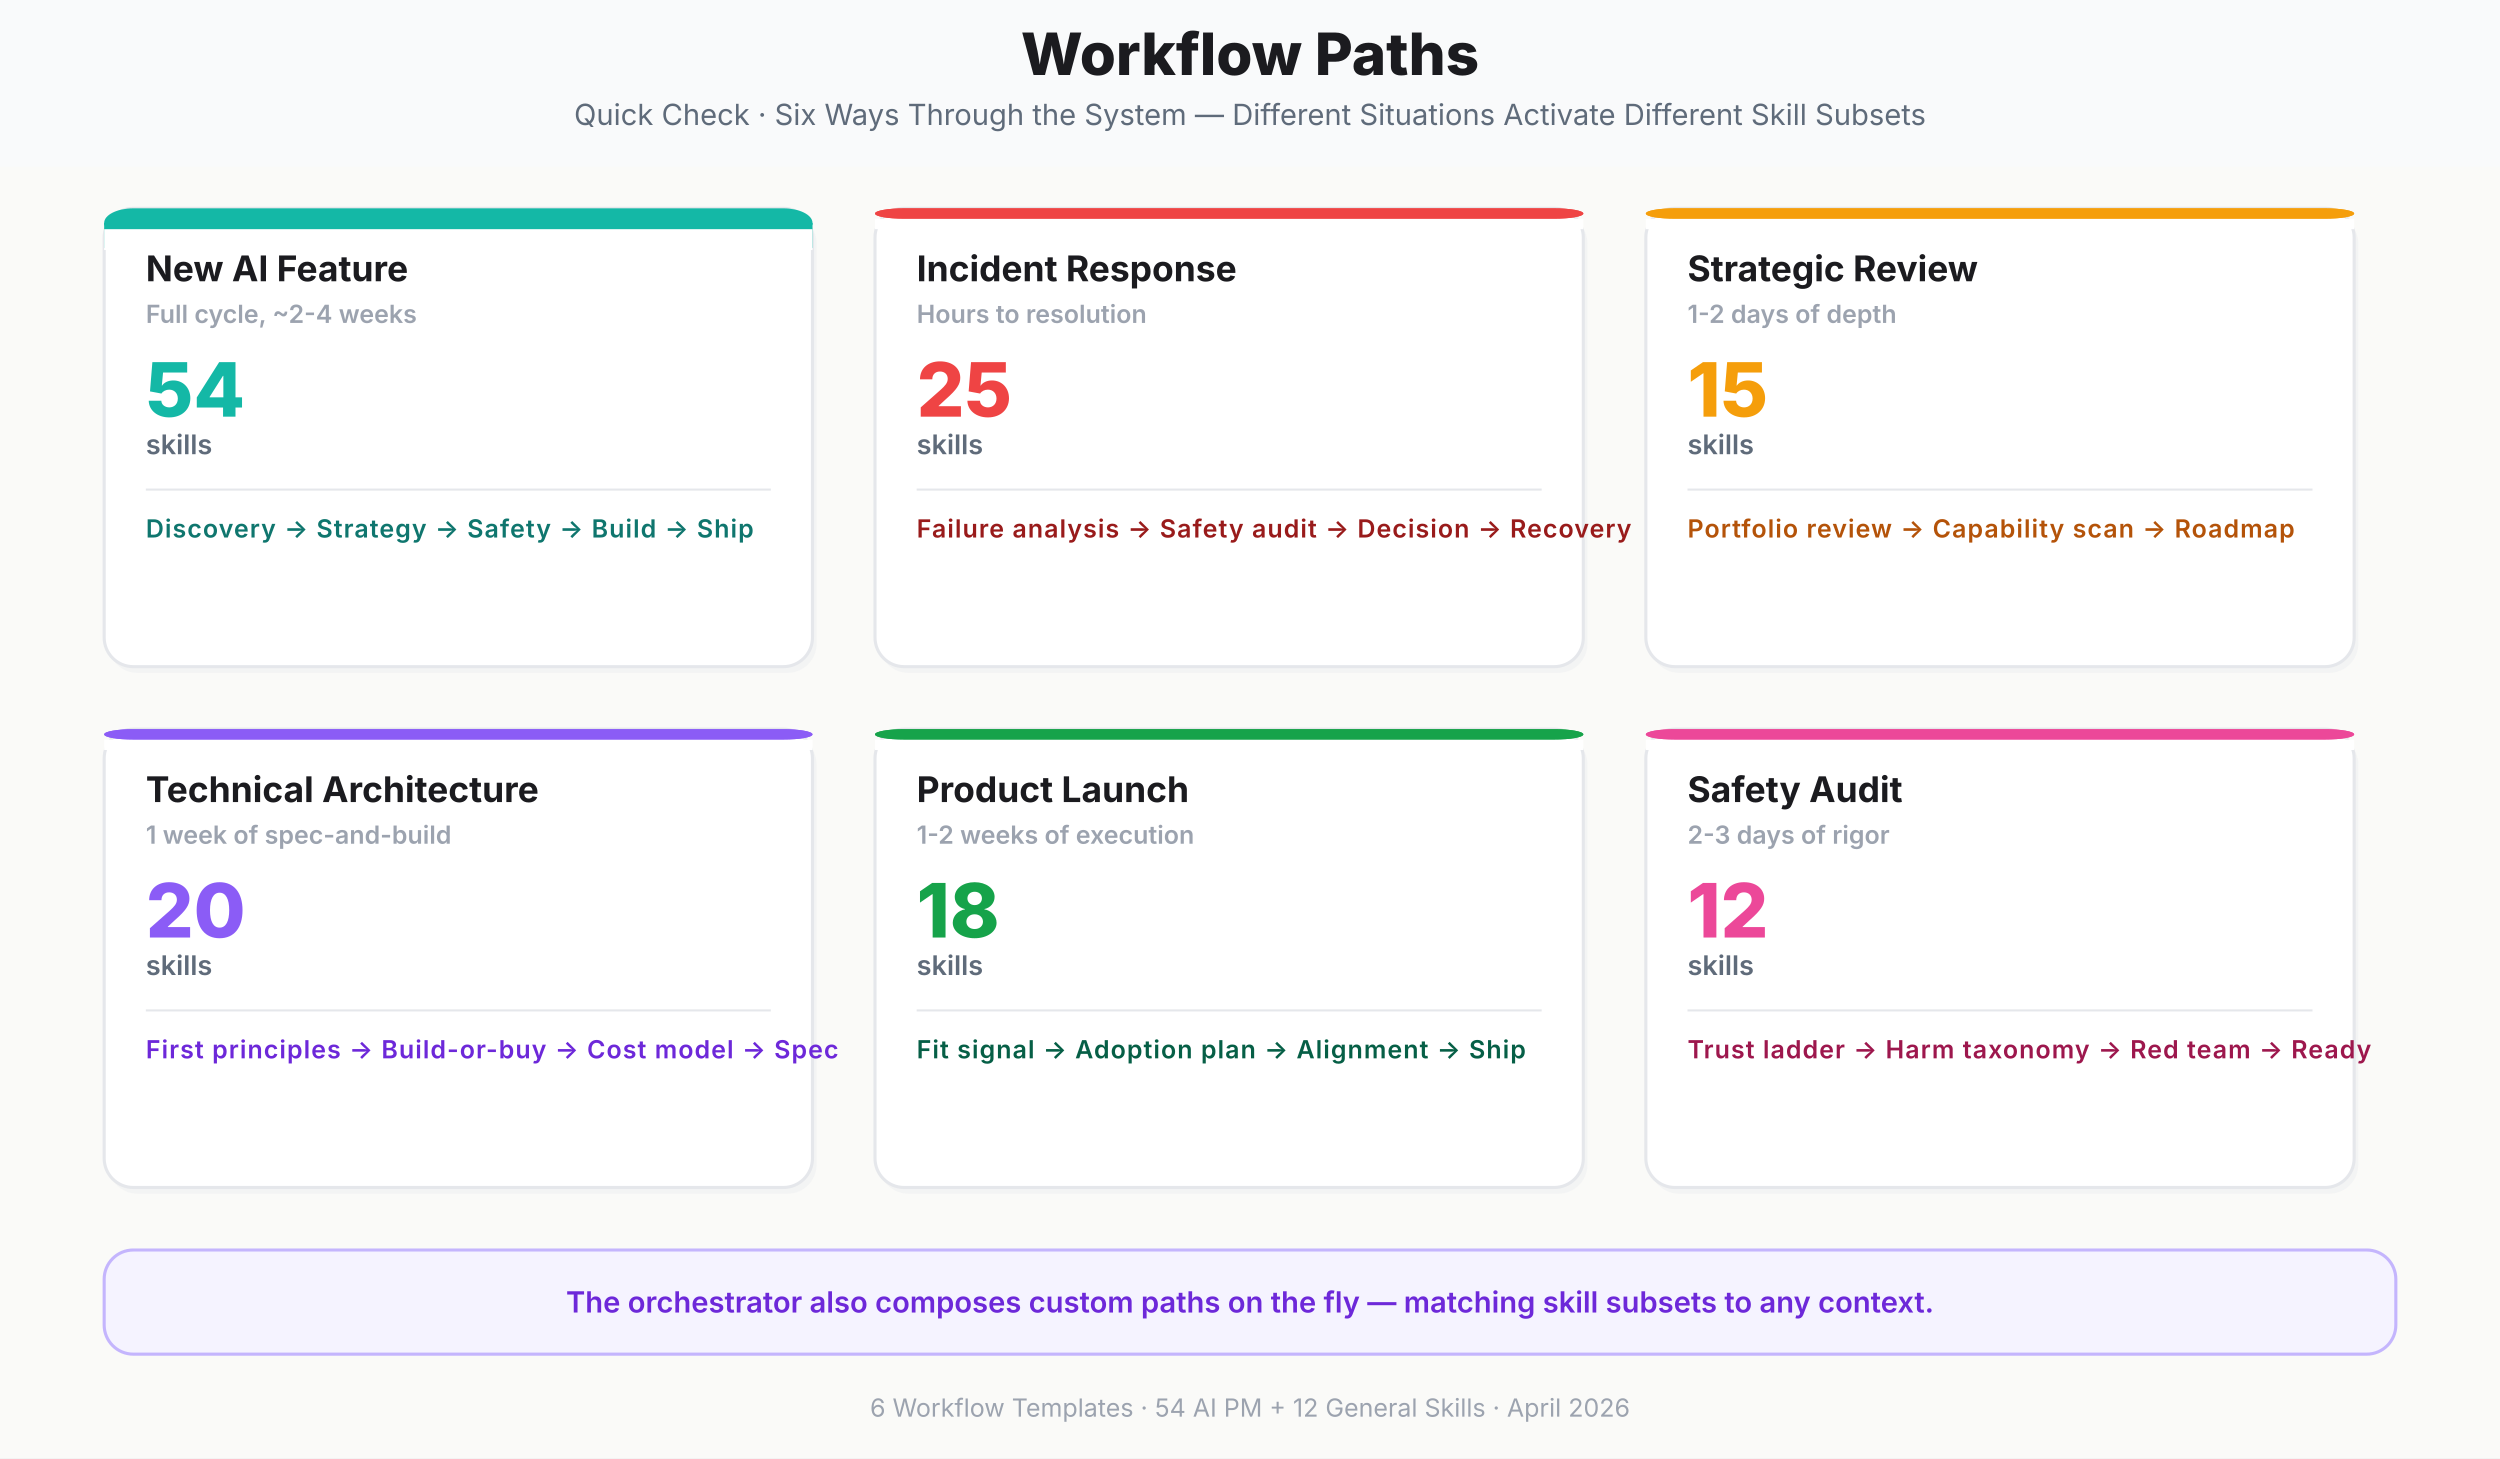
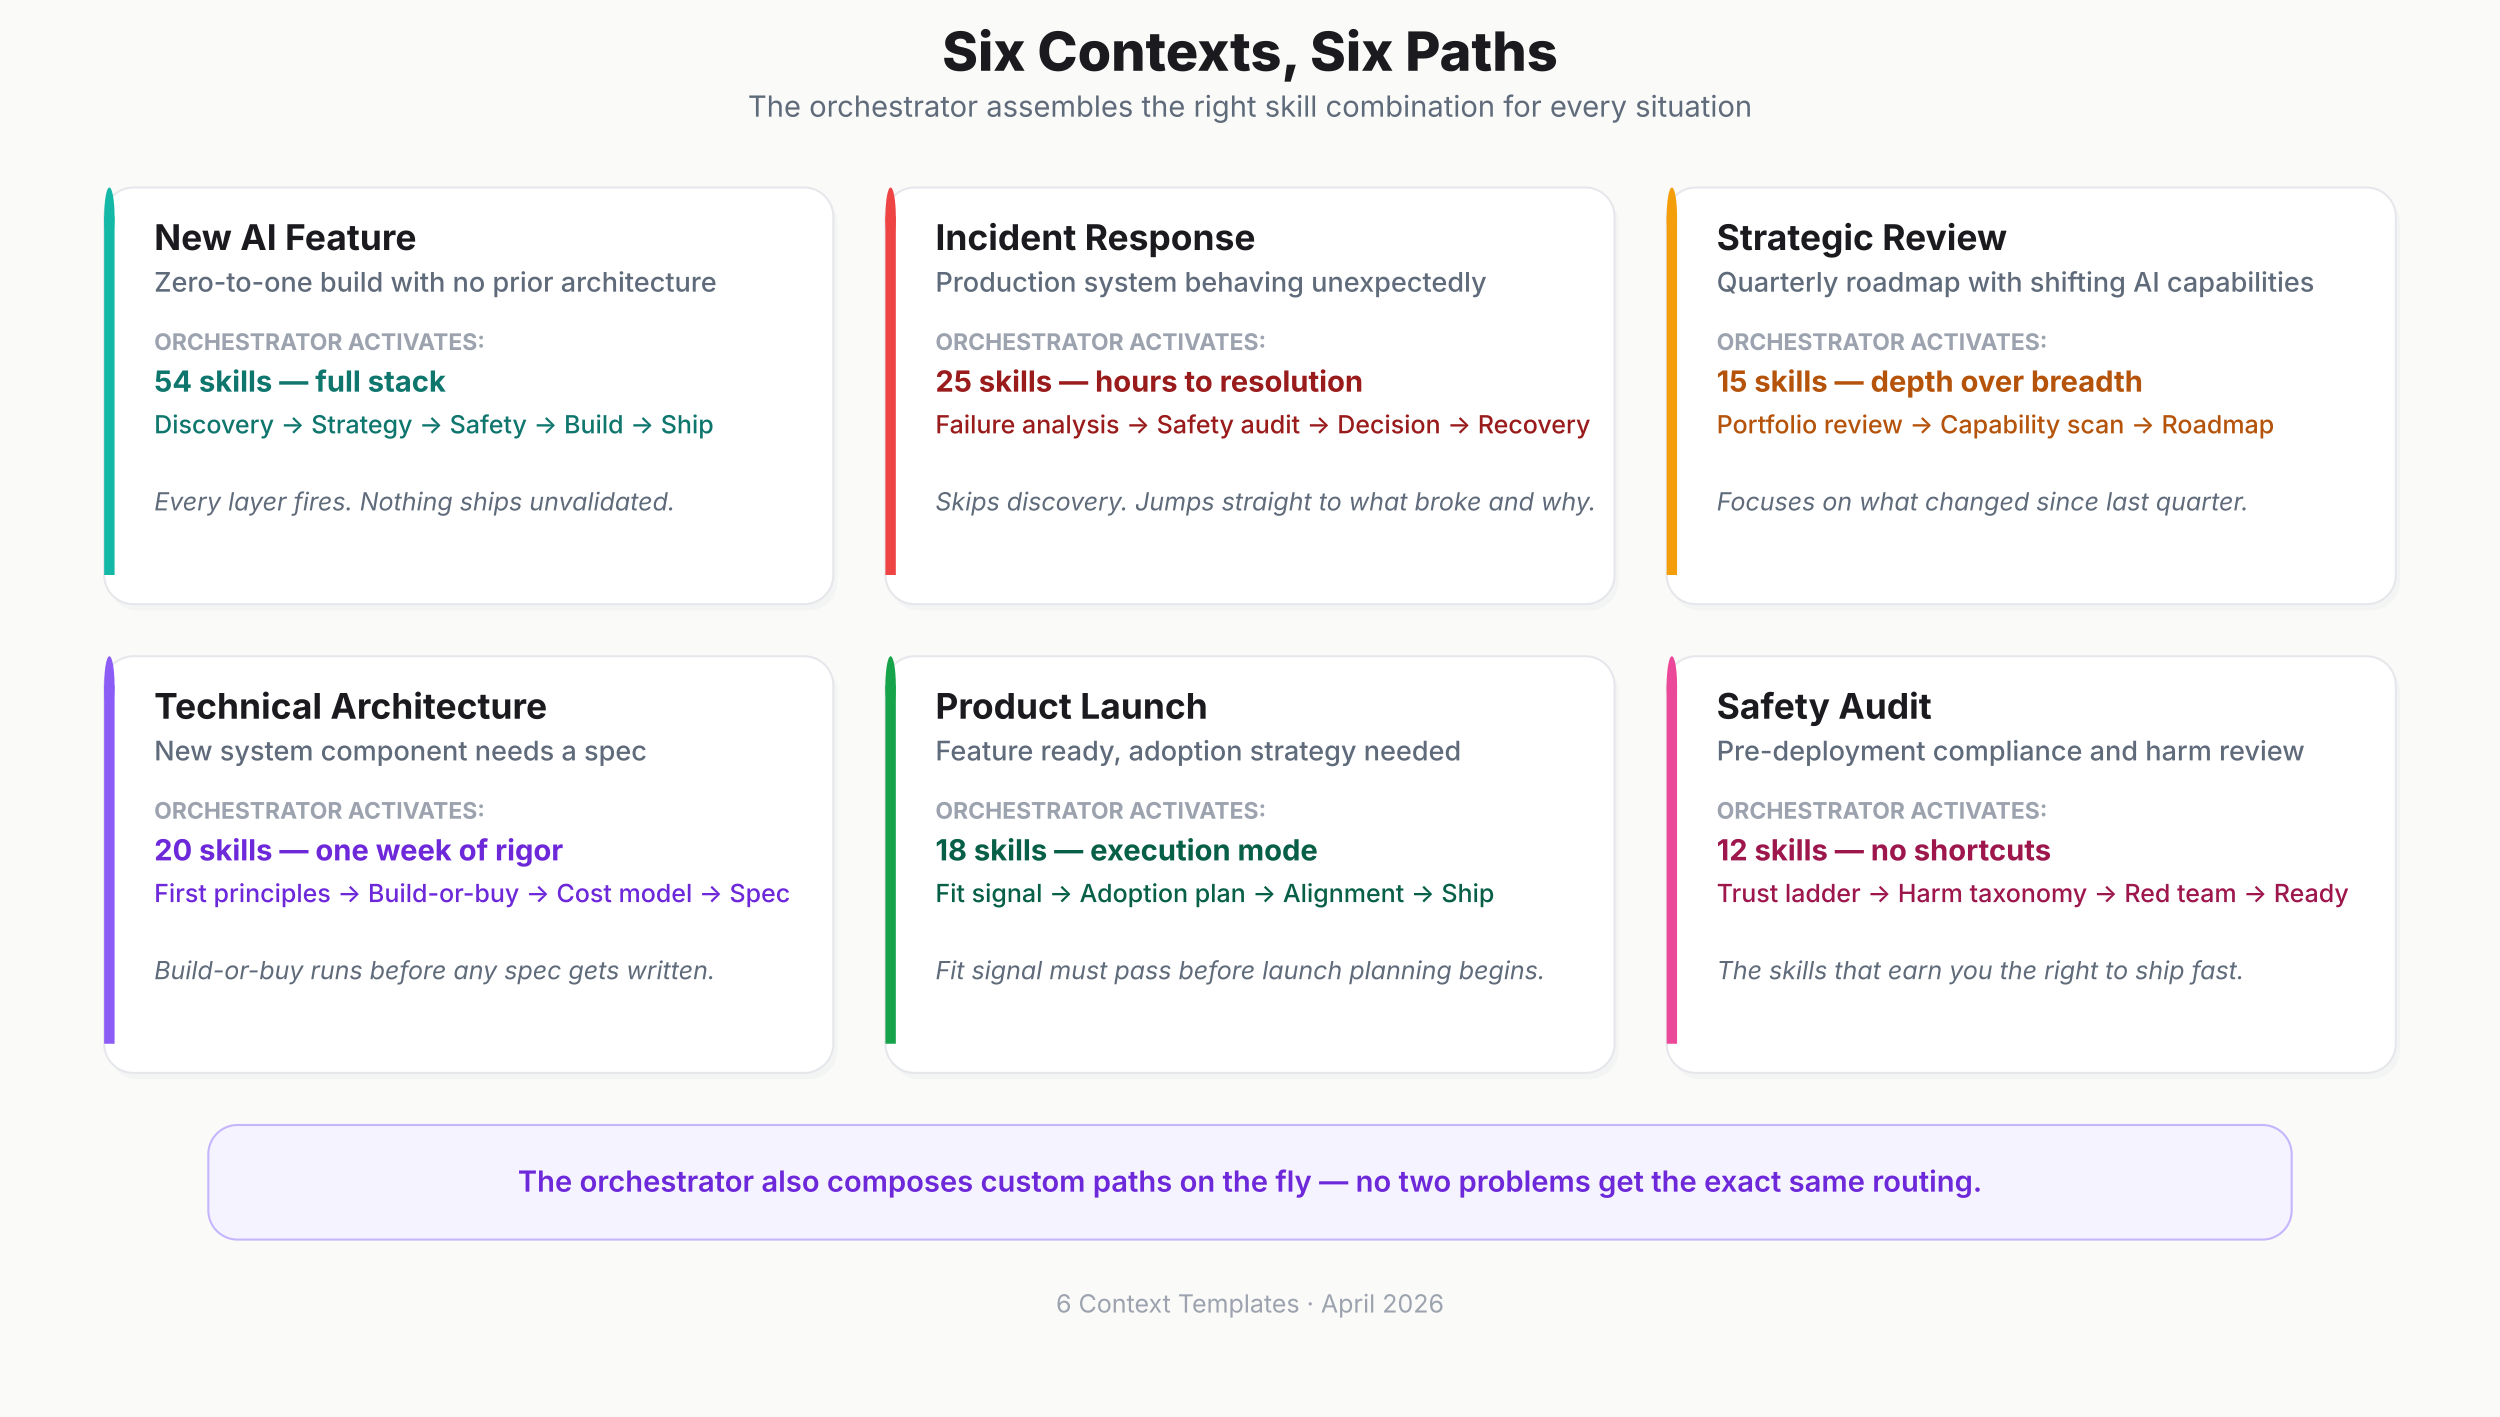
- <svg xmlns="http://www.w3.org/2000/svg" viewBox="0 0 1200 700">
-   <rect width="1200" height="700" fill="#FAFAF8" />
-   <rect x="0" y="0" width="1200" height="80" fill="#F9FAFB" />
-   <text x="600" y="36" text-anchor="middle" font-family="Inter, Segoe UI, sans-serif" font-size="28" font-weight="800" fill="#1B1B1F">Workflow Paths</text>
-   <text x="600" y="60" text-anchor="middle" font-family="Inter, Segoe UI, sans-serif" font-size="14" fill="#5F6B7A">Quick Check · Six Ways Through the System — Different Situations Activate Different Skill Subsets</text>
-   <rect x="52" y="103" width="340" height="220" rx="14" fill="#E5E7EB" opacity="0.3" />
-   <rect x="50" y="100" width="340" height="220" rx="14" fill="#FFFFFF" stroke="#E5E7EB" stroke-width="1.5" />
-   <rect x="50" y="100" width="340" height="14" rx="14" fill="#14B8A6" />
-   <rect x="50" y="107" width="340" height="12" fill="#14B8A6" />
-   <rect x="50" y="107" width="340" height="12" fill="#FFFFFF" opacity="0" />
-   <rect x="50" y="105" width="340" height="5" rx="14" fill="#14B8A6" />
-   <rect x="50" y="110" width="340" height="10" fill="#FFFFFF" />
-   <text x="70" y="135" font-family="Inter, Segoe UI, sans-serif" font-size="17" font-weight="700" fill="#1B1B1F">New AI Feature</text>
-   <text x="70" y="155" font-family="Inter, Segoe UI, sans-serif" font-size="12" font-weight="600" fill="#9CA3AF">Full cycle, ~2-4 weeks</text>
-   <text x="70" y="200" font-family="Inter, Segoe UI, sans-serif" font-size="36" font-weight="800" fill="#14B8A6">54</text>
-   <text x="70" y="218" font-family="Inter, Segoe UI, sans-serif" font-size="13" font-weight="600" fill="#5F6B7A">skills</text>
-   <line x1="70" y1="235" x2="370" y2="235" stroke="#E5E7EB" stroke-width="1" />
-   <text x="70" y="258" font-family="Inter, Segoe UI, sans-serif" font-size="12" font-weight="600" fill="#0F766E" letter-spacing="0.5">Discovery → Strategy → Safety → Build → Ship</text>
-   <rect x="422" y="103" width="340" height="220" rx="14" fill="#E5E7EB" opacity="0.3" />
-   <rect x="420" y="100" width="340" height="220" rx="14" fill="#FFFFFF" stroke="#E5E7EB" stroke-width="1.5" />
-   <rect x="420" y="100" width="340" height="5" rx="14" fill="#EF4444" />
-   <rect x="420" y="105" width="340" height="5" fill="#FFFFFF" />
-   <rect x="420" y="100" width="340" height="5" rx="14" fill="#EF4444" />
-   <text x="440" y="135" font-family="Inter, Segoe UI, sans-serif" font-size="17" font-weight="700" fill="#1B1B1F">Incident Response</text>
-   <text x="440" y="155" font-family="Inter, Segoe UI, sans-serif" font-size="12" font-weight="600" fill="#9CA3AF">Hours to resolution</text>
-   <text x="440" y="200" font-family="Inter, Segoe UI, sans-serif" font-size="36" font-weight="800" fill="#EF4444">25</text>
-   <text x="440" y="218" font-family="Inter, Segoe UI, sans-serif" font-size="13" font-weight="600" fill="#5F6B7A">skills</text>
-   <line x1="440" y1="235" x2="740" y2="235" stroke="#E5E7EB" stroke-width="1" />
-   <text x="440" y="258" font-family="Inter, Segoe UI, sans-serif" font-size="12" font-weight="600" fill="#991B1B" letter-spacing="0.5">Failure analysis → Safety audit → Decision → Recovery</text>
-   <rect x="792" y="103" width="340" height="220" rx="14" fill="#E5E7EB" opacity="0.3" />
-   <rect x="790" y="100" width="340" height="220" rx="14" fill="#FFFFFF" stroke="#E5E7EB" stroke-width="1.5" />
-   <rect x="790" y="100" width="340" height="5" rx="14" fill="#F59E0B" />
-   <rect x="790" y="105" width="340" height="5" fill="#FFFFFF" />
-   <rect x="790" y="100" width="340" height="5" rx="14" fill="#F59E0B" />
-   <text x="810" y="135" font-family="Inter, Segoe UI, sans-serif" font-size="17" font-weight="700" fill="#1B1B1F">Strategic Review</text>
-   <text x="810" y="155" font-family="Inter, Segoe UI, sans-serif" font-size="12" font-weight="600" fill="#9CA3AF">1-2 days of depth</text>
-   <text x="810" y="200" font-family="Inter, Segoe UI, sans-serif" font-size="36" font-weight="800" fill="#F59E0B">15</text>
-   <text x="810" y="218" font-family="Inter, Segoe UI, sans-serif" font-size="13" font-weight="600" fill="#5F6B7A">skills</text>
-   <line x1="810" y1="235" x2="1110" y2="235" stroke="#E5E7EB" stroke-width="1" />
-   <text x="810" y="258" font-family="Inter, Segoe UI, sans-serif" font-size="12" font-weight="600" fill="#B45309" letter-spacing="0.5">Portfolio review → Capability scan → Roadmap</text>
-   <rect x="52" y="353" width="340" height="220" rx="14" fill="#E5E7EB" opacity="0.3" />
-   <rect x="50" y="350" width="340" height="220" rx="14" fill="#FFFFFF" stroke="#E5E7EB" stroke-width="1.5" />
-   <rect x="50" y="350" width="340" height="5" rx="14" fill="#8B5CF6" />
-   <rect x="50" y="355" width="340" height="5" fill="#FFFFFF" />
-   <rect x="50" y="350" width="340" height="5" rx="14" fill="#8B5CF6" />
-   <text x="70" y="385" font-family="Inter, Segoe UI, sans-serif" font-size="17" font-weight="700" fill="#1B1B1F">Technical Architecture</text>
-   <text x="70" y="405" font-family="Inter, Segoe UI, sans-serif" font-size="12" font-weight="600" fill="#9CA3AF">1 week of spec-and-build</text>
-   <text x="70" y="450" font-family="Inter, Segoe UI, sans-serif" font-size="36" font-weight="800" fill="#8B5CF6">20</text>
-   <text x="70" y="468" font-family="Inter, Segoe UI, sans-serif" font-size="13" font-weight="600" fill="#5F6B7A">skills</text>
-   <line x1="70" y1="485" x2="370" y2="485" stroke="#E5E7EB" stroke-width="1" />
-   <text x="70" y="508" font-family="Inter, Segoe UI, sans-serif" font-size="12" font-weight="600" fill="#6D28D9" letter-spacing="0.5">First principles → Build-or-buy → Cost model → Spec</text>
-   <rect x="422" y="353" width="340" height="220" rx="14" fill="#E5E7EB" opacity="0.3" />
-   <rect x="420" y="350" width="340" height="220" rx="14" fill="#FFFFFF" stroke="#E5E7EB" stroke-width="1.5" />
-   <rect x="420" y="350" width="340" height="5" rx="14" fill="#16A34A" />
-   <rect x="420" y="355" width="340" height="5" fill="#FFFFFF" />
-   <rect x="420" y="350" width="340" height="5" rx="14" fill="#16A34A" />
-   <text x="440" y="385" font-family="Inter, Segoe UI, sans-serif" font-size="17" font-weight="700" fill="#1B1B1F">Product Launch</text>
-   <text x="440" y="405" font-family="Inter, Segoe UI, sans-serif" font-size="12" font-weight="600" fill="#9CA3AF">1-2 weeks of execution</text>
-   <text x="440" y="450" font-family="Inter, Segoe UI, sans-serif" font-size="36" font-weight="800" fill="#16A34A">18</text>
-   <text x="440" y="468" font-family="Inter, Segoe UI, sans-serif" font-size="13" font-weight="600" fill="#5F6B7A">skills</text>
-   <line x1="440" y1="485" x2="740" y2="485" stroke="#E5E7EB" stroke-width="1" />
-   <text x="440" y="508" font-family="Inter, Segoe UI, sans-serif" font-size="12" font-weight="600" fill="#065F46" letter-spacing="0.5">Fit signal → Adoption plan → Alignment → Ship</text>
-   <rect x="792" y="353" width="340" height="220" rx="14" fill="#E5E7EB" opacity="0.3" />
-   <rect x="790" y="350" width="340" height="220" rx="14" fill="#FFFFFF" stroke="#E5E7EB" stroke-width="1.5" />
-   <rect x="790" y="350" width="340" height="5" rx="14" fill="#EC4899" />
-   <rect x="790" y="355" width="340" height="5" fill="#FFFFFF" />
-   <rect x="790" y="350" width="340" height="5" rx="14" fill="#EC4899" />
-   <text x="810" y="385" font-family="Inter, Segoe UI, sans-serif" font-size="17" font-weight="700" fill="#1B1B1F">Safety Audit</text>
-   <text x="810" y="405" font-family="Inter, Segoe UI, sans-serif" font-size="12" font-weight="600" fill="#9CA3AF">2-3 days of rigor</text>
-   <text x="810" y="450" font-family="Inter, Segoe UI, sans-serif" font-size="36" font-weight="800" fill="#EC4899">12</text>
-   <text x="810" y="468" font-family="Inter, Segoe UI, sans-serif" font-size="13" font-weight="600" fill="#5F6B7A">skills</text>
-   <line x1="810" y1="485" x2="1110" y2="485" stroke="#E5E7EB" stroke-width="1" />
-   <text x="810" y="508" font-family="Inter, Segoe UI, sans-serif" font-size="12" font-weight="600" fill="#9D174D" letter-spacing="0.5">Trust ladder → Harm taxonomy → Red team → Ready</text>
-   <rect x="50" y="600" width="1100" height="50" rx="14" fill="#F5F3FF" stroke="#C4B5FD" stroke-width="1.5" />
-   <text x="600" y="630" text-anchor="middle" font-family="Inter, Segoe UI, sans-serif" font-size="14" font-weight="600" fill="#6D28D9">The orchestrator also composes custom paths on the fly — matching skill subsets to any context.</text>
-   <text x="600" y="680" text-anchor="middle" font-family="Inter, Segoe UI, sans-serif" font-size="12" fill="#9CA3AF">6 Workflow Templates · 54 AI PM + 12 General Skills · April 2026</text>
+ <svg xmlns="http://www.w3.org/2000/svg" viewBox="0 0 1200 680">
+   <rect width="1200" height="680" fill="#FAFAF8" />
+   <text x="600" y="34" text-anchor="middle" font-family="Inter, Segoe UI, sans-serif" font-size="26" font-weight="800" fill="#1B1B1F">Six Contexts, Six Paths</text>
+   <text x="600" y="56" text-anchor="middle" font-family="Inter, Segoe UI, sans-serif" font-size="14" fill="#5F6B7A">The orchestrator assembles the right skill combination for every situation</text>
+   <rect x="52" y="93" width="350" height="200" rx="14" fill="#E5E7EB" opacity="0.3" />
+   <rect x="50" y="90" width="350" height="200" rx="14" fill="#FFFFFF" stroke="#E5E7EB" stroke-width="1" />
+   <rect x="50" y="104" width="5" height="172" fill="#14B8A6" />
+   <rect x="50" y="90" width="5" height="28" rx="14" fill="#14B8A6" />
+   <text x="74" y="120" font-family="Inter, Segoe UI, sans-serif" font-size="17" font-weight="700" fill="#1B1B1F">New AI Feature</text>
+   <text x="74" y="140" font-family="Inter, Segoe UI, sans-serif" font-size="13" font-weight="500" fill="#5F6B7A">Zero-to-one build with no prior architecture</text>
+   <text x="74" y="168" font-family="Inter, Segoe UI, sans-serif" font-size="11" font-weight="700" fill="#9CA3AF">ORCHESTRATOR ACTIVATES:</text>
+   <text x="74" y="188" font-family="Inter, Segoe UI, sans-serif" font-size="14" font-weight="700" fill="#0F766E">54 skills — full stack</text>
+   <text x="74" y="208" font-family="Inter, Segoe UI, sans-serif" font-size="12" font-weight="500" fill="#0F766E">Discovery → Strategy → Safety → Build → Ship</text>
+   <text x="74" y="245" font-family="Inter, Segoe UI, sans-serif" font-size="12" font-weight="400" font-style="italic" fill="#5F6B7A">Every layer fires. Nothing ships unvalidated.</text>
+   <rect x="427" y="93" width="350" height="200" rx="14" fill="#E5E7EB" opacity="0.3" />
+   <rect x="425" y="90" width="350" height="200" rx="14" fill="#FFFFFF" stroke="#E5E7EB" stroke-width="1" />
+   <rect x="425" y="104" width="5" height="172" fill="#EF4444" />
+   <rect x="425" y="90" width="5" height="28" rx="14" fill="#EF4444" />
+   <text x="449" y="120" font-family="Inter, Segoe UI, sans-serif" font-size="17" font-weight="700" fill="#1B1B1F">Incident Response</text>
+   <text x="449" y="140" font-family="Inter, Segoe UI, sans-serif" font-size="13" font-weight="500" fill="#5F6B7A">Production system behaving unexpectedly</text>
+   <text x="449" y="168" font-family="Inter, Segoe UI, sans-serif" font-size="11" font-weight="700" fill="#9CA3AF">ORCHESTRATOR ACTIVATES:</text>
+   <text x="449" y="188" font-family="Inter, Segoe UI, sans-serif" font-size="14" font-weight="700" fill="#991B1B">25 skills — hours to resolution</text>
+   <text x="449" y="208" font-family="Inter, Segoe UI, sans-serif" font-size="12" font-weight="500" fill="#991B1B">Failure analysis → Safety audit → Decision → Recovery</text>
+   <text x="449" y="245" font-family="Inter, Segoe UI, sans-serif" font-size="12" font-weight="400" font-style="italic" fill="#5F6B7A">Skips discovery. Jumps straight to what broke and why.</text>
+   <rect x="802" y="93" width="350" height="200" rx="14" fill="#E5E7EB" opacity="0.3" />
+   <rect x="800" y="90" width="350" height="200" rx="14" fill="#FFFFFF" stroke="#E5E7EB" stroke-width="1" />
+   <rect x="800" y="104" width="5" height="172" fill="#F59E0B" />
+   <rect x="800" y="90" width="5" height="28" rx="14" fill="#F59E0B" />
+   <text x="824" y="120" font-family="Inter, Segoe UI, sans-serif" font-size="17" font-weight="700" fill="#1B1B1F">Strategic Review</text>
+   <text x="824" y="140" font-family="Inter, Segoe UI, sans-serif" font-size="13" font-weight="500" fill="#5F6B7A">Quarterly roadmap with shifting AI capabilities</text>
+   <text x="824" y="168" font-family="Inter, Segoe UI, sans-serif" font-size="11" font-weight="700" fill="#9CA3AF">ORCHESTRATOR ACTIVATES:</text>
+   <text x="824" y="188" font-family="Inter, Segoe UI, sans-serif" font-size="14" font-weight="700" fill="#B45309">15 skills — depth over breadth</text>
+   <text x="824" y="208" font-family="Inter, Segoe UI, sans-serif" font-size="12" font-weight="500" fill="#B45309">Portfolio review → Capability scan → Roadmap</text>
+   <text x="824" y="245" font-family="Inter, Segoe UI, sans-serif" font-size="12" font-weight="400" font-style="italic" fill="#5F6B7A">Focuses on what changed since last quarter.</text>
+   <rect x="52" y="318" width="350" height="200" rx="14" fill="#E5E7EB" opacity="0.3" />
+   <rect x="50" y="315" width="350" height="200" rx="14" fill="#FFFFFF" stroke="#E5E7EB" stroke-width="1" />
+   <rect x="50" y="329" width="5" height="172" fill="#8B5CF6" />
+   <rect x="50" y="315" width="5" height="28" rx="14" fill="#8B5CF6" />
+   <text x="74" y="345" font-family="Inter, Segoe UI, sans-serif" font-size="17" font-weight="700" fill="#1B1B1F">Technical Architecture</text>
+   <text x="74" y="365" font-family="Inter, Segoe UI, sans-serif" font-size="13" font-weight="500" fill="#5F6B7A">New system component needs a spec</text>
+   <text x="74" y="393" font-family="Inter, Segoe UI, sans-serif" font-size="11" font-weight="700" fill="#9CA3AF">ORCHESTRATOR ACTIVATES:</text>
+   <text x="74" y="413" font-family="Inter, Segoe UI, sans-serif" font-size="14" font-weight="700" fill="#6D28D9">20 skills — one week of rigor</text>
+   <text x="74" y="433" font-family="Inter, Segoe UI, sans-serif" font-size="12" font-weight="500" fill="#6D28D9">First principles → Build-or-buy → Cost model → Spec</text>
+   <text x="74" y="470" font-family="Inter, Segoe UI, sans-serif" font-size="12" font-weight="400" font-style="italic" fill="#5F6B7A">Build-or-buy runs before any spec gets written.</text>
+   <rect x="427" y="318" width="350" height="200" rx="14" fill="#E5E7EB" opacity="0.3" />
+   <rect x="425" y="315" width="350" height="200" rx="14" fill="#FFFFFF" stroke="#E5E7EB" stroke-width="1" />
+   <rect x="425" y="329" width="5" height="172" fill="#16A34A" />
+   <rect x="425" y="315" width="5" height="28" rx="14" fill="#16A34A" />
+   <text x="449" y="345" font-family="Inter, Segoe UI, sans-serif" font-size="17" font-weight="700" fill="#1B1B1F">Product Launch</text>
+   <text x="449" y="365" font-family="Inter, Segoe UI, sans-serif" font-size="13" font-weight="500" fill="#5F6B7A">Feature ready, adoption strategy needed</text>
+   <text x="449" y="393" font-family="Inter, Segoe UI, sans-serif" font-size="11" font-weight="700" fill="#9CA3AF">ORCHESTRATOR ACTIVATES:</text>
+   <text x="449" y="413" font-family="Inter, Segoe UI, sans-serif" font-size="14" font-weight="700" fill="#065F46">18 skills — execution mode</text>
+   <text x="449" y="433" font-family="Inter, Segoe UI, sans-serif" font-size="12" font-weight="500" fill="#065F46">Fit signal → Adoption plan → Alignment → Ship</text>
+   <text x="449" y="470" font-family="Inter, Segoe UI, sans-serif" font-size="12" font-weight="400" font-style="italic" fill="#5F6B7A">Fit signal must pass before launch planning begins.</text>
+   <rect x="802" y="318" width="350" height="200" rx="14" fill="#E5E7EB" opacity="0.3" />
+   <rect x="800" y="315" width="350" height="200" rx="14" fill="#FFFFFF" stroke="#E5E7EB" stroke-width="1" />
+   <rect x="800" y="329" width="5" height="172" fill="#EC4899" />
+   <rect x="800" y="315" width="5" height="28" rx="14" fill="#EC4899" />
+   <text x="824" y="345" font-family="Inter, Segoe UI, sans-serif" font-size="17" font-weight="700" fill="#1B1B1F">Safety Audit</text>
+   <text x="824" y="365" font-family="Inter, Segoe UI, sans-serif" font-size="13" font-weight="500" fill="#5F6B7A">Pre-deployment compliance and harm review</text>
+   <text x="824" y="393" font-family="Inter, Segoe UI, sans-serif" font-size="11" font-weight="700" fill="#9CA3AF">ORCHESTRATOR ACTIVATES:</text>
+   <text x="824" y="413" font-family="Inter, Segoe UI, sans-serif" font-size="14" font-weight="700" fill="#9D174D">12 skills — no shortcuts</text>
+   <text x="824" y="433" font-family="Inter, Segoe UI, sans-serif" font-size="12" font-weight="500" fill="#9D174D">Trust ladder → Harm taxonomy → Red team → Ready</text>
+   <text x="824" y="470" font-family="Inter, Segoe UI, sans-serif" font-size="12" font-weight="400" font-style="italic" fill="#5F6B7A">The skills that earn you the right to ship fast.</text>
+   <rect x="100" y="540" width="1000" height="55" rx="14" fill="#F5F3FF" stroke="#C4B5FD" stroke-width="1" />
+   <text x="600" y="572" text-anchor="middle" font-family="Inter, Segoe UI, sans-serif" font-size="14" font-weight="600" fill="#6D28D9">The orchestrator also composes custom paths on the fly — no two problems get the exact same routing.</text>
+   <text x="600" y="630" text-anchor="middle" font-family="Inter, Segoe UI, sans-serif" font-size="12" fill="#9CA3AF">6 Context Templates · April 2026</text>
</svg>
